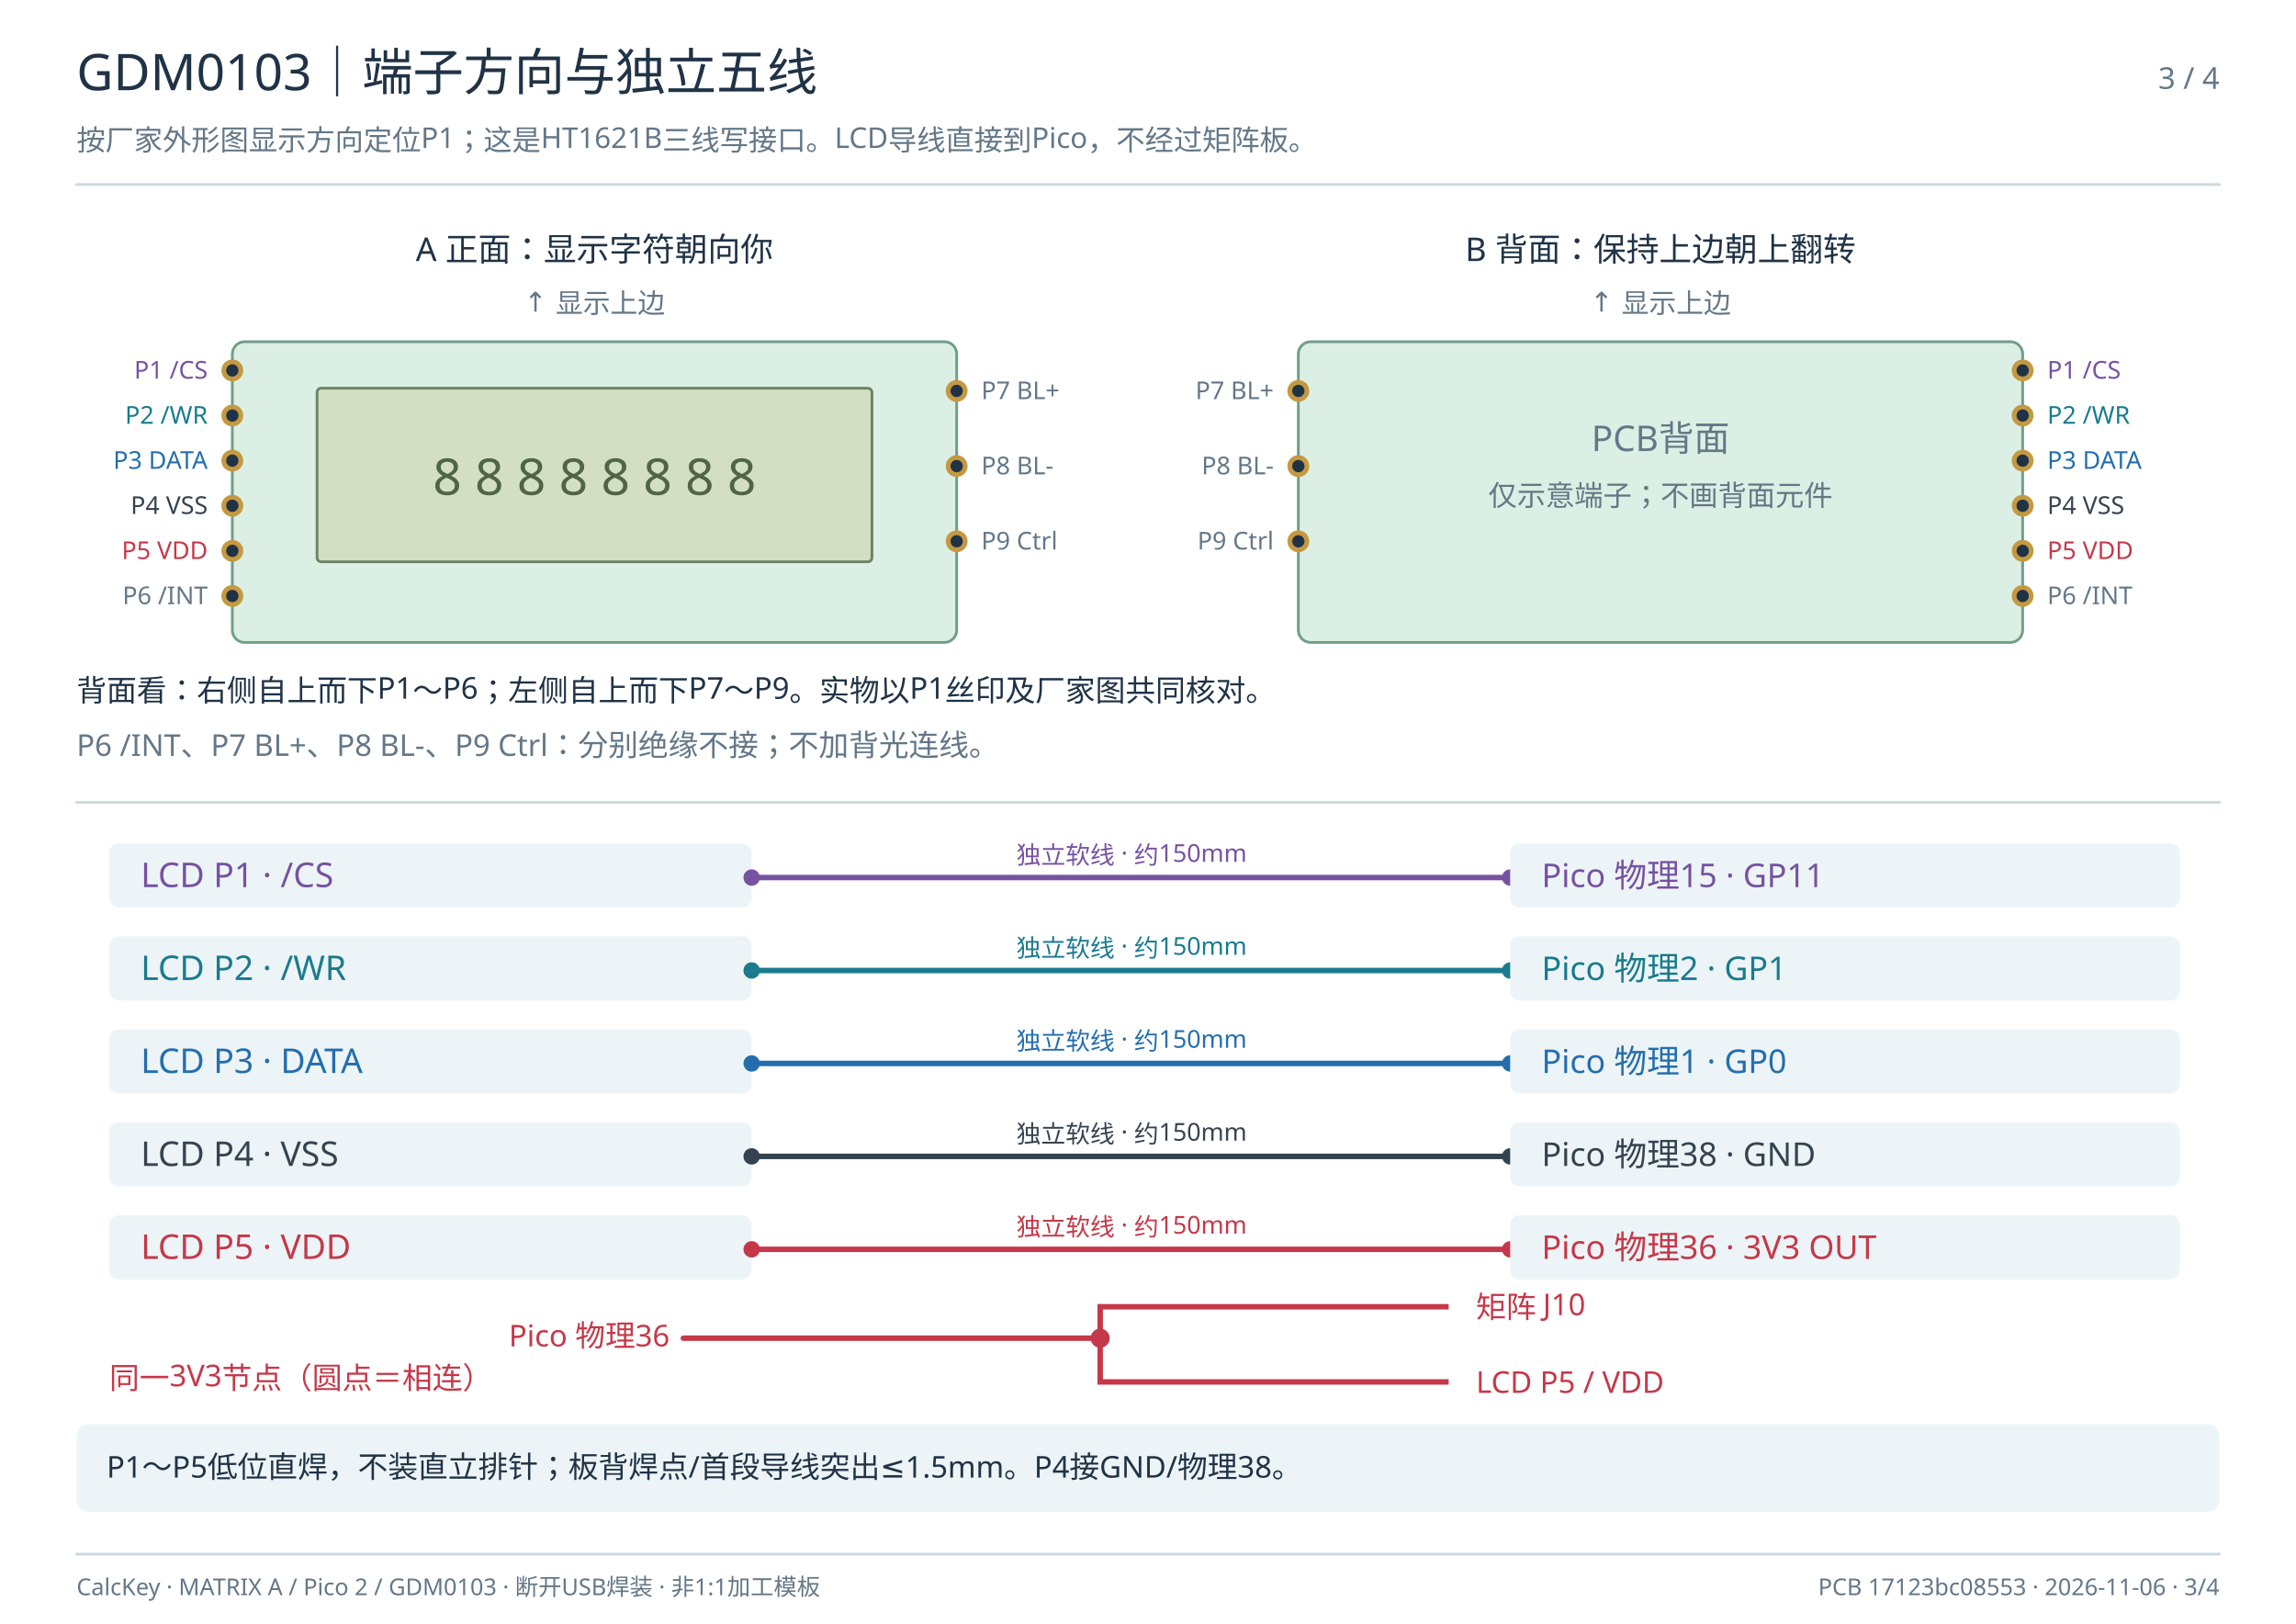
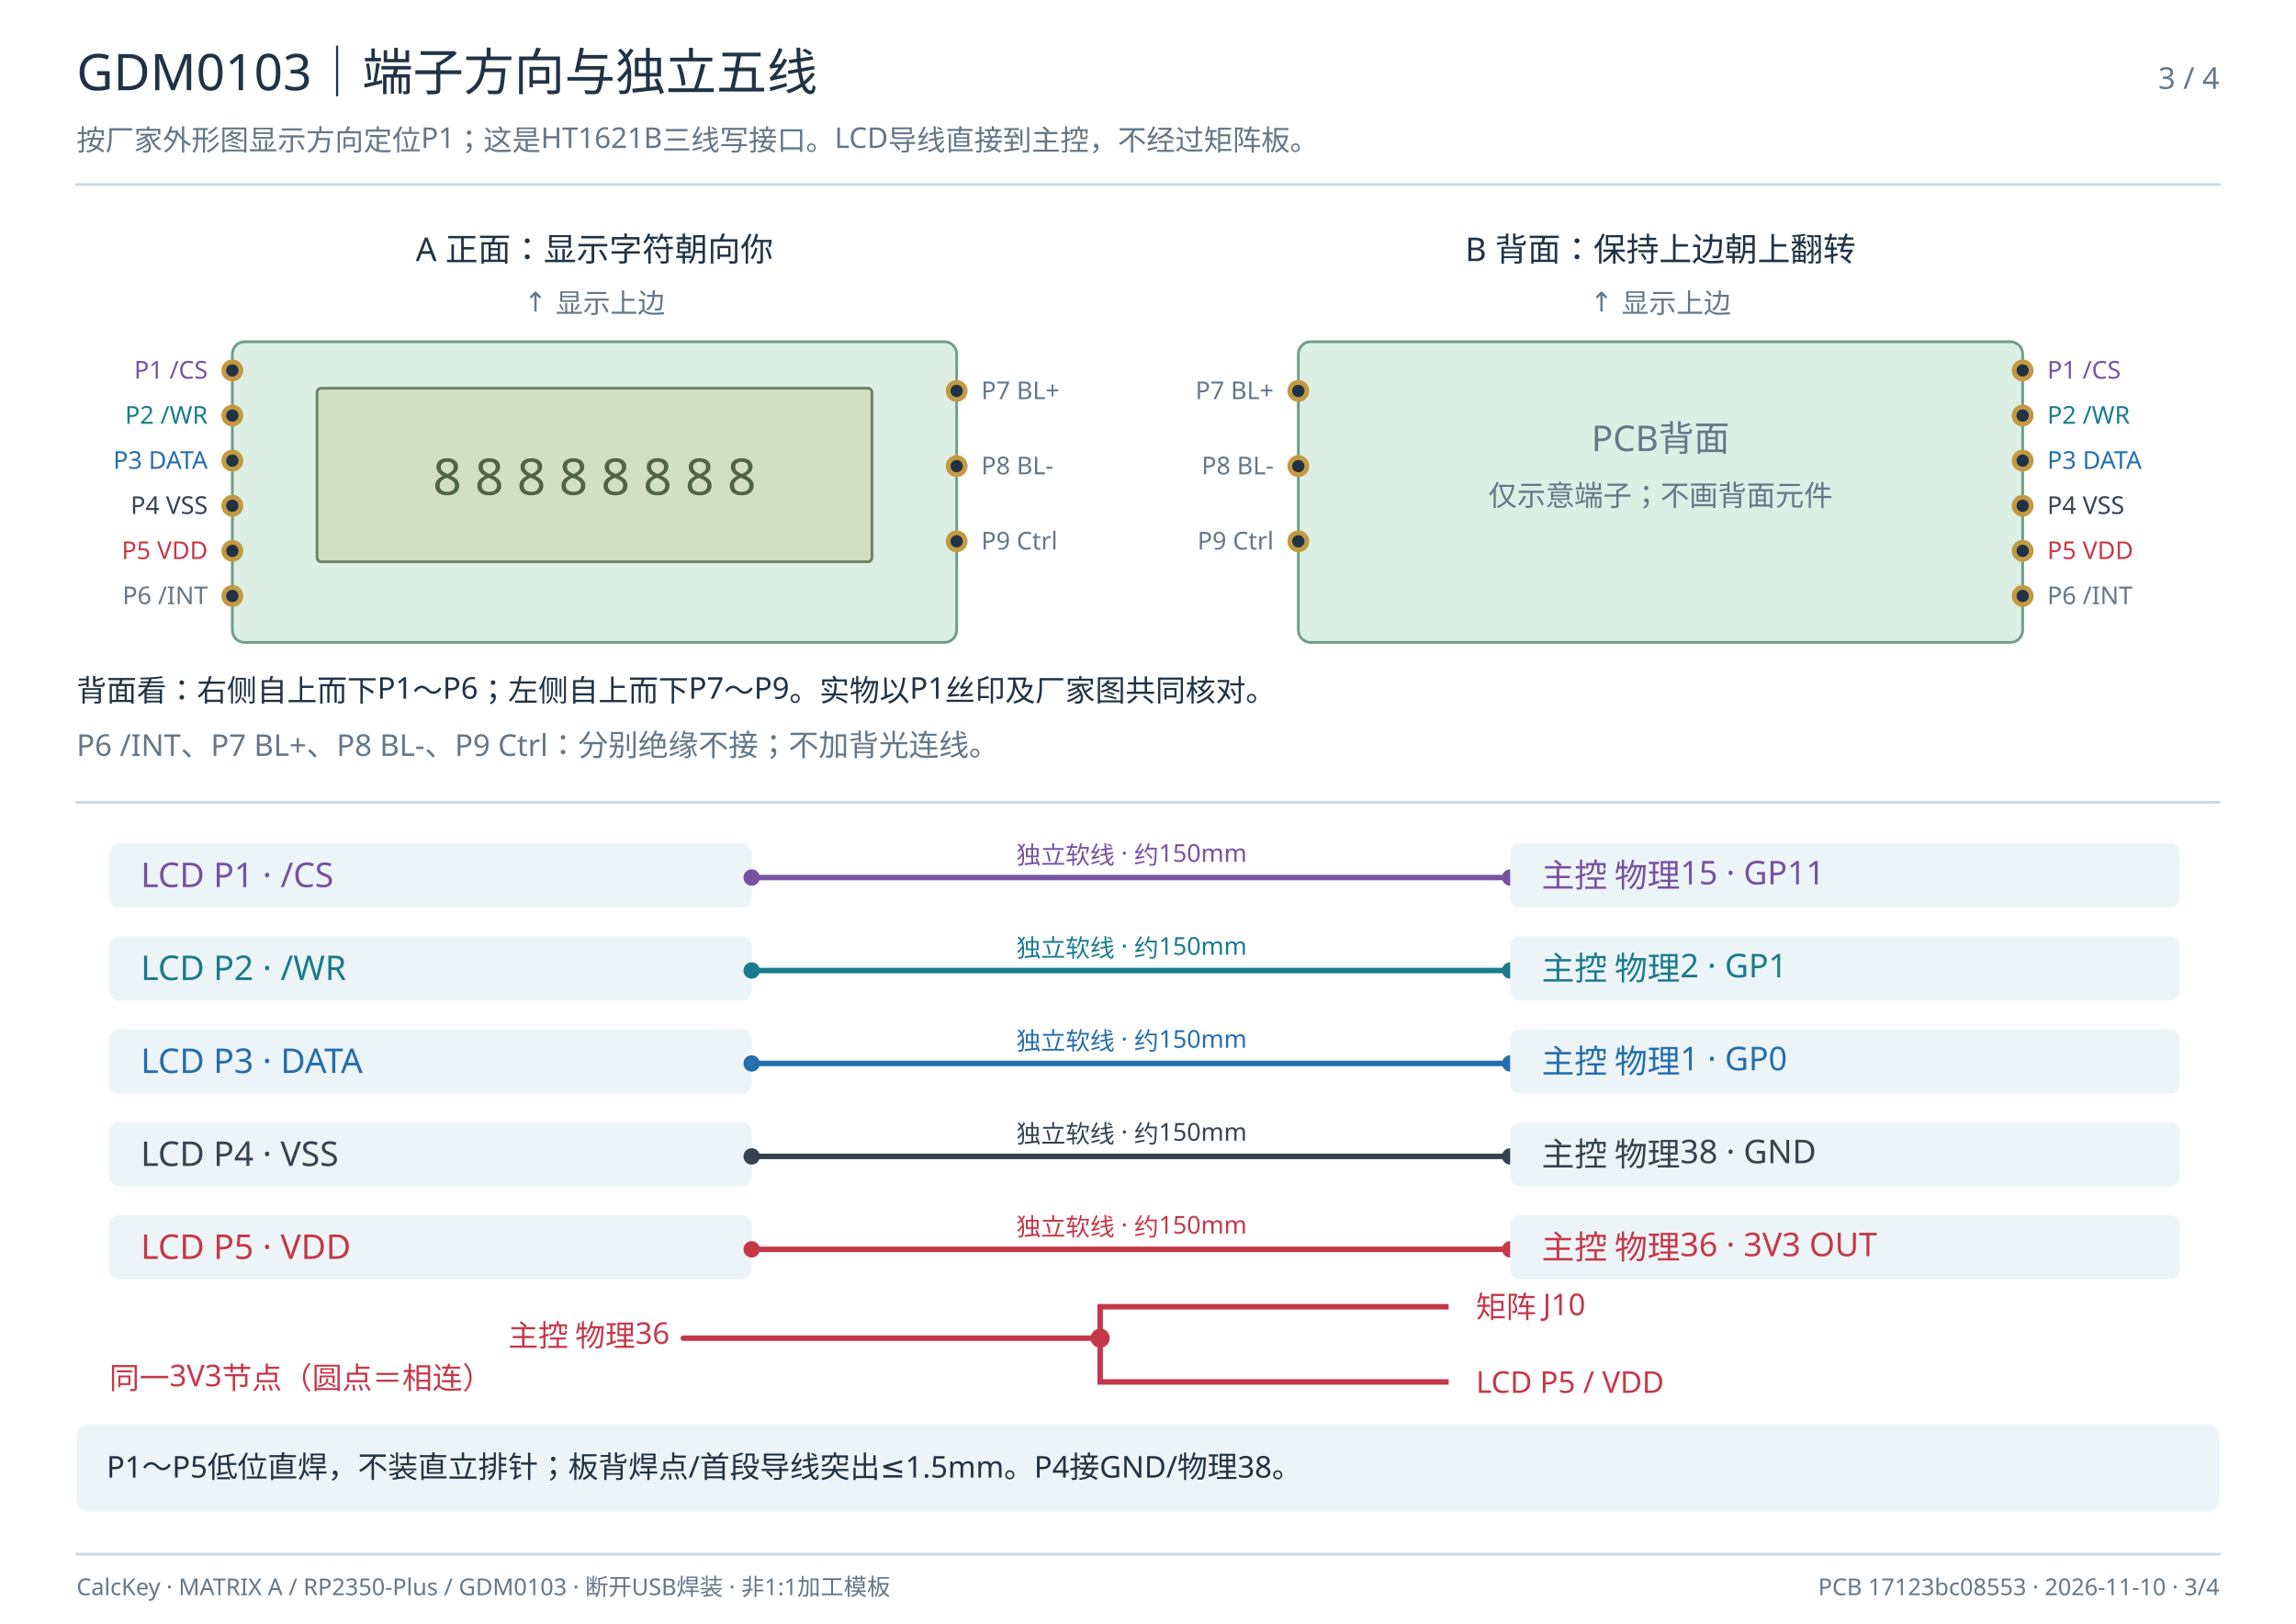
<svg xmlns="http://www.w3.org/2000/svg" width="420mm" height="297mm" viewBox="0 0 1680 1188">
  <rect x="0" y="0" width="1680" height="1188" rx="0" fill="#ffffff" stroke="none" stroke-width="2" />
  <text x="56" y="66" font-family="Arial Unicode MS, PingFang SC, sans-serif" font-size="37" fill="#203346" text-anchor="start">GDM0103｜端子方向与独立五线</text>
-   <text x="56" y="110" font-family="Arial Unicode MS, PingFang SC, sans-serif" font-size="21" fill="#647787" text-anchor="start">按厂家外形图显示方向定位P1；这是HT1621B三线写接口。LCD导线直接到Pico，不经过矩阵板。</text>
+   <text x="56" y="110" font-family="Arial Unicode MS, PingFang SC, sans-serif" font-size="21" fill="#647787" text-anchor="start">按厂家外形图显示方向定位P1；这是HT1621B三线写接口。LCD导线直接到主控，不经过矩阵板。</text>
  <text x="1624" y="65" font-family="Arial Unicode MS, PingFang SC, sans-serif" font-size="22" fill="#647787" text-anchor="end">3 / 4</text>
  <line x1="56" y1="135" x2="1624" y2="135" stroke="#ccd9e1" stroke-width="2" stroke-linecap="round" />
  <text x="435" y="191" font-family="Arial Unicode MS, PingFang SC, sans-serif" font-size="24" fill="#203346" text-anchor="middle">A  正面：显示字符朝向你</text>
  <text x="435" y="228" font-family="Arial Unicode MS, PingFang SC, sans-serif" font-size="20" fill="#647787" text-anchor="middle">↑ 显示上边</text>
  <rect x="170" y="250" width="530" height="220" rx="9" fill="#dcefe4" stroke="#709d89" stroke-width="2" />
  <rect x="232" y="284" width="406" height="127" rx="3" fill="#d2dfc3" stroke="#6c8464" stroke-width="2" />
  <text x="435" y="362" font-family="Arial Unicode MS, PingFang SC, sans-serif" font-size="37" fill="#506446" text-anchor="middle">8 8 8 8 8 8 8 8</text>
  <circle cx="170" cy="271" r="7.0" fill="#c49942" stroke="#c49942" stroke-width="2" />
  <circle cx="170" cy="271" r="3.5" fill="#203346" stroke="#203346" stroke-width="2" />
  <text x="152" y="277" font-family="Arial Unicode MS, PingFang SC, sans-serif" font-size="18" fill="#7652a1" text-anchor="end">P1 /CS</text>
  <circle cx="170" cy="304" r="7.0" fill="#c49942" stroke="#c49942" stroke-width="2" />
  <circle cx="170" cy="304" r="3.5" fill="#203346" stroke="#203346" stroke-width="2" />
  <text x="152" y="310" font-family="Arial Unicode MS, PingFang SC, sans-serif" font-size="18" fill="#197b8d" text-anchor="end">P2 /WR</text>
  <circle cx="170" cy="337" r="7.0" fill="#c49942" stroke="#c49942" stroke-width="2" />
  <circle cx="170" cy="337" r="3.5" fill="#203346" stroke="#203346" stroke-width="2" />
  <text x="152" y="343" font-family="Arial Unicode MS, PingFang SC, sans-serif" font-size="18" fill="#246eae" text-anchor="end">P3 DATA</text>
  <circle cx="170" cy="370" r="7.0" fill="#c49942" stroke="#c49942" stroke-width="2" />
  <circle cx="170" cy="370" r="3.5" fill="#203346" stroke="#203346" stroke-width="2" />
  <text x="152" y="376" font-family="Arial Unicode MS, PingFang SC, sans-serif" font-size="18" fill="#354350" text-anchor="end">P4 VSS</text>
  <circle cx="170" cy="403" r="7.0" fill="#c49942" stroke="#c49942" stroke-width="2" />
  <circle cx="170" cy="403" r="3.5" fill="#203346" stroke="#203346" stroke-width="2" />
  <text x="152" y="409" font-family="Arial Unicode MS, PingFang SC, sans-serif" font-size="18" fill="#c53849" text-anchor="end">P5 VDD</text>
  <circle cx="170" cy="436" r="7.0" fill="#c49942" stroke="#c49942" stroke-width="2" />
  <circle cx="170" cy="436" r="3.5" fill="#203346" stroke="#203346" stroke-width="2" />
  <text x="152" y="442" font-family="Arial Unicode MS, PingFang SC, sans-serif" font-size="18" fill="#647787" text-anchor="end">P6 /INT</text>
  <circle cx="700" cy="286" r="7.0" fill="#c49942" stroke="#c49942" stroke-width="2" />
  <circle cx="700" cy="286" r="3.5" fill="#203346" stroke="#203346" stroke-width="2" />
  <text x="718" y="292" font-family="Arial Unicode MS, PingFang SC, sans-serif" font-size="18" fill="#647787" text-anchor="start">P7 BL+</text>
  <circle cx="700" cy="341" r="7.0" fill="#c49942" stroke="#c49942" stroke-width="2" />
  <circle cx="700" cy="341" r="3.5" fill="#203346" stroke="#203346" stroke-width="2" />
  <text x="718" y="347" font-family="Arial Unicode MS, PingFang SC, sans-serif" font-size="18" fill="#647787" text-anchor="start">P8 BL-</text>
  <circle cx="700" cy="396" r="7.0" fill="#c49942" stroke="#c49942" stroke-width="2" />
  <circle cx="700" cy="396" r="3.5" fill="#203346" stroke="#203346" stroke-width="2" />
  <text x="718" y="402" font-family="Arial Unicode MS, PingFang SC, sans-serif" font-size="18" fill="#647787" text-anchor="start">P9 Ctrl</text>
  <text x="1215" y="191" font-family="Arial Unicode MS, PingFang SC, sans-serif" font-size="24" fill="#203346" text-anchor="middle">B  背面：保持上边朝上翻转</text>
  <text x="1215" y="228" font-family="Arial Unicode MS, PingFang SC, sans-serif" font-size="20" fill="#647787" text-anchor="middle">↑ 显示上边</text>
  <rect x="950" y="250" width="530" height="220" rx="9" fill="#dcefe4" stroke="#709d89" stroke-width="2" />
  <text x="1215" y="330" font-family="Arial Unicode MS, PingFang SC, sans-serif" font-size="26" fill="#647787" text-anchor="middle">PCB背面</text>
  <text x="1215" y="370" font-family="Arial Unicode MS, PingFang SC, sans-serif" font-size="21" fill="#647787" text-anchor="middle">仅示意端子；不画背面元件</text>
  <circle cx="1480" cy="271" r="7.0" fill="#c49942" stroke="#c49942" stroke-width="2" />
  <circle cx="1480" cy="271" r="3.5" fill="#203346" stroke="#203346" stroke-width="2" />
  <text x="1498" y="277" font-family="Arial Unicode MS, PingFang SC, sans-serif" font-size="18" fill="#7652a1" text-anchor="start">P1 /CS</text>
  <circle cx="1480" cy="304" r="7.0" fill="#c49942" stroke="#c49942" stroke-width="2" />
  <circle cx="1480" cy="304" r="3.5" fill="#203346" stroke="#203346" stroke-width="2" />
  <text x="1498" y="310" font-family="Arial Unicode MS, PingFang SC, sans-serif" font-size="18" fill="#197b8d" text-anchor="start">P2 /WR</text>
  <circle cx="1480" cy="337" r="7.0" fill="#c49942" stroke="#c49942" stroke-width="2" />
  <circle cx="1480" cy="337" r="3.5" fill="#203346" stroke="#203346" stroke-width="2" />
  <text x="1498" y="343" font-family="Arial Unicode MS, PingFang SC, sans-serif" font-size="18" fill="#246eae" text-anchor="start">P3 DATA</text>
  <circle cx="1480" cy="370" r="7.0" fill="#c49942" stroke="#c49942" stroke-width="2" />
  <circle cx="1480" cy="370" r="3.5" fill="#203346" stroke="#203346" stroke-width="2" />
  <text x="1498" y="376" font-family="Arial Unicode MS, PingFang SC, sans-serif" font-size="18" fill="#354350" text-anchor="start">P4 VSS</text>
  <circle cx="1480" cy="403" r="7.0" fill="#c49942" stroke="#c49942" stroke-width="2" />
  <circle cx="1480" cy="403" r="3.5" fill="#203346" stroke="#203346" stroke-width="2" />
  <text x="1498" y="409" font-family="Arial Unicode MS, PingFang SC, sans-serif" font-size="18" fill="#c53849" text-anchor="start">P5 VDD</text>
  <circle cx="1480" cy="436" r="7.0" fill="#c49942" stroke="#c49942" stroke-width="2" />
  <circle cx="1480" cy="436" r="3.5" fill="#203346" stroke="#203346" stroke-width="2" />
  <text x="1498" y="442" font-family="Arial Unicode MS, PingFang SC, sans-serif" font-size="18" fill="#647787" text-anchor="start">P6 /INT</text>
  <circle cx="950" cy="286" r="7.0" fill="#c49942" stroke="#c49942" stroke-width="2" />
  <circle cx="950" cy="286" r="3.5" fill="#203346" stroke="#203346" stroke-width="2" />
  <text x="932" y="292" font-family="Arial Unicode MS, PingFang SC, sans-serif" font-size="18" fill="#647787" text-anchor="end">P7 BL+</text>
  <circle cx="950" cy="341" r="7.0" fill="#c49942" stroke="#c49942" stroke-width="2" />
  <circle cx="950" cy="341" r="3.5" fill="#203346" stroke="#203346" stroke-width="2" />
  <text x="932" y="347" font-family="Arial Unicode MS, PingFang SC, sans-serif" font-size="18" fill="#647787" text-anchor="end">P8 BL-</text>
  <circle cx="950" cy="396" r="7.0" fill="#c49942" stroke="#c49942" stroke-width="2" />
  <circle cx="950" cy="396" r="3.5" fill="#203346" stroke="#203346" stroke-width="2" />
  <text x="932" y="402" font-family="Arial Unicode MS, PingFang SC, sans-serif" font-size="18" fill="#647787" text-anchor="end">P9 Ctrl</text>
  <text x="56" y="513" font-family="Arial Unicode MS, PingFang SC, sans-serif" font-size="22" fill="#203346" text-anchor="start">背面看：右侧自上而下P1～P6；左侧自上而下P7～P9。实物以P1丝印及厂家图共同核对。</text>
  <text x="56" y="553" font-family="Arial Unicode MS, PingFang SC, sans-serif" font-size="22" fill="#647787" text-anchor="start">P6 /INT、P7 BL+、P8 BL-、P9 Ctrl：分别绝缘不接；不加背光连线。</text>
  <line x1="56" y1="587" x2="1624" y2="587" stroke="#ccd9e1" stroke-width="2" stroke-linecap="round" />
  <rect x="80" y="617" width="470" height="47" rx="7" fill="#edf4f7" stroke="none" stroke-width="2" />
  <text x="103" y="649" font-family="Arial Unicode MS, PingFang SC, sans-serif" font-size="25" fill="#7652a1" text-anchor="start">LCD P1 · /CS</text>
  <line x1="550" y1="642" x2="1105" y2="642" stroke="#7652a1" stroke-width="4" stroke-linecap="round" />
  <text x="828" y="632" font-family="Arial Unicode MS, PingFang SC, sans-serif" font-size="18" fill="#7652a1" text-anchor="middle">独立软线 · 约150mm</text>
  <circle cx="550" cy="642" r="5" fill="#7652a1" stroke="#7652a1" stroke-width="2" />
  <circle cx="1105" cy="642" r="5" fill="#7652a1" stroke="#7652a1" stroke-width="2" />
  <rect x="1105" y="617" width="490" height="47" rx="7" fill="#edf4f7" stroke="none" stroke-width="2" />
-   <text x="1128" y="649" font-family="Arial Unicode MS, PingFang SC, sans-serif" font-size="24" fill="#7652a1" text-anchor="start">Pico 物理15 · GP11</text>
+   <text x="1128" y="649" font-family="Arial Unicode MS, PingFang SC, sans-serif" font-size="24" fill="#7652a1" text-anchor="start">主控 物理15 · GP11</text>
  <rect x="80" y="685" width="470" height="47" rx="7" fill="#edf4f7" stroke="none" stroke-width="2" />
  <text x="103" y="717" font-family="Arial Unicode MS, PingFang SC, sans-serif" font-size="25" fill="#197b8d" text-anchor="start">LCD P2 · /WR</text>
  <line x1="550" y1="710" x2="1105" y2="710" stroke="#197b8d" stroke-width="4" stroke-linecap="round" />
  <text x="828" y="700" font-family="Arial Unicode MS, PingFang SC, sans-serif" font-size="18" fill="#197b8d" text-anchor="middle">独立软线 · 约150mm</text>
  <circle cx="550" cy="710" r="5" fill="#197b8d" stroke="#197b8d" stroke-width="2" />
  <circle cx="1105" cy="710" r="5" fill="#197b8d" stroke="#197b8d" stroke-width="2" />
  <rect x="1105" y="685" width="490" height="47" rx="7" fill="#edf4f7" stroke="none" stroke-width="2" />
-   <text x="1128" y="717" font-family="Arial Unicode MS, PingFang SC, sans-serif" font-size="24" fill="#197b8d" text-anchor="start">Pico 物理2 · GP1</text>
+   <text x="1128" y="717" font-family="Arial Unicode MS, PingFang SC, sans-serif" font-size="24" fill="#197b8d" text-anchor="start">主控 物理2 · GP1</text>
  <rect x="80" y="753" width="470" height="47" rx="7" fill="#edf4f7" stroke="none" stroke-width="2" />
  <text x="103" y="785" font-family="Arial Unicode MS, PingFang SC, sans-serif" font-size="25" fill="#246eae" text-anchor="start">LCD P3 · DATA</text>
  <line x1="550" y1="778" x2="1105" y2="778" stroke="#246eae" stroke-width="4" stroke-linecap="round" />
  <text x="828" y="768" font-family="Arial Unicode MS, PingFang SC, sans-serif" font-size="18" fill="#246eae" text-anchor="middle">独立软线 · 约150mm</text>
  <circle cx="550" cy="778" r="5" fill="#246eae" stroke="#246eae" stroke-width="2" />
  <circle cx="1105" cy="778" r="5" fill="#246eae" stroke="#246eae" stroke-width="2" />
  <rect x="1105" y="753" width="490" height="47" rx="7" fill="#edf4f7" stroke="none" stroke-width="2" />
-   <text x="1128" y="785" font-family="Arial Unicode MS, PingFang SC, sans-serif" font-size="24" fill="#246eae" text-anchor="start">Pico 物理1 · GP0</text>
+   <text x="1128" y="785" font-family="Arial Unicode MS, PingFang SC, sans-serif" font-size="24" fill="#246eae" text-anchor="start">主控 物理1 · GP0</text>
  <rect x="80" y="821" width="470" height="47" rx="7" fill="#edf4f7" stroke="none" stroke-width="2" />
  <text x="103" y="853" font-family="Arial Unicode MS, PingFang SC, sans-serif" font-size="25" fill="#354350" text-anchor="start">LCD P4 · VSS</text>
  <line x1="550" y1="846" x2="1105" y2="846" stroke="#354350" stroke-width="4" stroke-linecap="round" />
  <text x="828" y="836" font-family="Arial Unicode MS, PingFang SC, sans-serif" font-size="18" fill="#354350" text-anchor="middle">独立软线 · 约150mm</text>
  <circle cx="550" cy="846" r="5" fill="#354350" stroke="#354350" stroke-width="2" />
  <circle cx="1105" cy="846" r="5" fill="#354350" stroke="#354350" stroke-width="2" />
  <rect x="1105" y="821" width="490" height="47" rx="7" fill="#edf4f7" stroke="none" stroke-width="2" />
-   <text x="1128" y="853" font-family="Arial Unicode MS, PingFang SC, sans-serif" font-size="24" fill="#354350" text-anchor="start">Pico 物理38 · GND</text>
+   <text x="1128" y="853" font-family="Arial Unicode MS, PingFang SC, sans-serif" font-size="24" fill="#354350" text-anchor="start">主控 物理38 · GND</text>
  <rect x="80" y="889" width="470" height="47" rx="7" fill="#edf4f7" stroke="none" stroke-width="2" />
  <text x="103" y="921" font-family="Arial Unicode MS, PingFang SC, sans-serif" font-size="25" fill="#c53849" text-anchor="start">LCD P5 · VDD</text>
  <line x1="550" y1="914" x2="1105" y2="914" stroke="#c53849" stroke-width="4" stroke-linecap="round" />
  <text x="828" y="904" font-family="Arial Unicode MS, PingFang SC, sans-serif" font-size="18" fill="#c53849" text-anchor="middle">独立软线 · 约150mm</text>
  <circle cx="550" cy="914" r="5" fill="#c53849" stroke="#c53849" stroke-width="2" />
  <circle cx="1105" cy="914" r="5" fill="#c53849" stroke="#c53849" stroke-width="2" />
  <rect x="1105" y="889" width="490" height="47" rx="7" fill="#edf4f7" stroke="none" stroke-width="2" />
-   <text x="1128" y="921" font-family="Arial Unicode MS, PingFang SC, sans-serif" font-size="24" fill="#c53849" text-anchor="start">Pico 物理36 · 3V3 OUT</text>
+   <text x="1128" y="921" font-family="Arial Unicode MS, PingFang SC, sans-serif" font-size="24" fill="#c53849" text-anchor="start">主控 物理36 · 3V3 OUT</text>
  <text x="80" y="1016" font-family="Arial Unicode MS, PingFang SC, sans-serif" font-size="22" fill="#c53849" text-anchor="start">同一3V3节点（圆点＝相连）</text>
  <line x1="500" y1="979" x2="805" y2="979" stroke="#c53849" stroke-width="4" stroke-linecap="round" />
  <circle cx="805" cy="979" r="6" fill="#c53849" stroke="#c53849" stroke-width="2" />
  <polyline points="805,979 805,956 1060,956" fill="none" stroke="#c53849" stroke-width="4" />
  <polyline points="805,979 805,1011 1060,1011" fill="none" stroke="#c53849" stroke-width="4" />
-   <text x="490" y="985" font-family="Arial Unicode MS, PingFang SC, sans-serif" font-size="22" fill="#c53849" text-anchor="end">Pico 物理36</text>
+   <text x="490" y="985" font-family="Arial Unicode MS, PingFang SC, sans-serif" font-size="22" fill="#c53849" text-anchor="end">主控 物理36</text>
  <text x="1080" y="964" font-family="Arial Unicode MS, PingFang SC, sans-serif" font-size="22" fill="#c53849" text-anchor="start">矩阵 J10</text>
  <text x="1080" y="1019" font-family="Arial Unicode MS, PingFang SC, sans-serif" font-size="22" fill="#c53849" text-anchor="start">LCD P5 / VDD</text>
  <rect x="56" y="1042" width="1568" height="64" rx="9" fill="#edf4f7" stroke="none" stroke-width="2" />
  <text x="78" y="1081" font-family="Arial Unicode MS, PingFang SC, sans-serif" font-size="22" fill="#203346" text-anchor="start">P1～P5低位直焊，不装直立排针；板背焊点/首段导线突出≤1.5mm。P4接GND/物理38。</text>
  <line x1="56" y1="1137" x2="1624" y2="1137" stroke="#ccd9e1" stroke-width="2" stroke-linecap="round" />
-   <text x="56" y="1167" font-family="Arial Unicode MS, PingFang SC, sans-serif" font-size="17" fill="#647787" text-anchor="start">CalcKey · MATRIX A / Pico 2 / GDM0103 · 断开USB焊装 · 非1:1加工模板</text>
-   <text x="1624" y="1167" font-family="Arial Unicode MS, PingFang SC, sans-serif" font-size="17" fill="#647787" text-anchor="end">PCB 17123bc08553 · 2026-11-06 · 3/4</text>
+   <text x="56" y="1167" font-family="Arial Unicode MS, PingFang SC, sans-serif" font-size="17" fill="#647787" text-anchor="start">CalcKey · MATRIX A / RP2350-Plus / GDM0103 · 断开USB焊装 · 非1:1加工模板</text>
+   <text x="1624" y="1167" font-family="Arial Unicode MS, PingFang SC, sans-serif" font-size="17" fill="#647787" text-anchor="end">PCB 17123bc08553 · 2026-11-10 · 3/4</text>
</svg>
